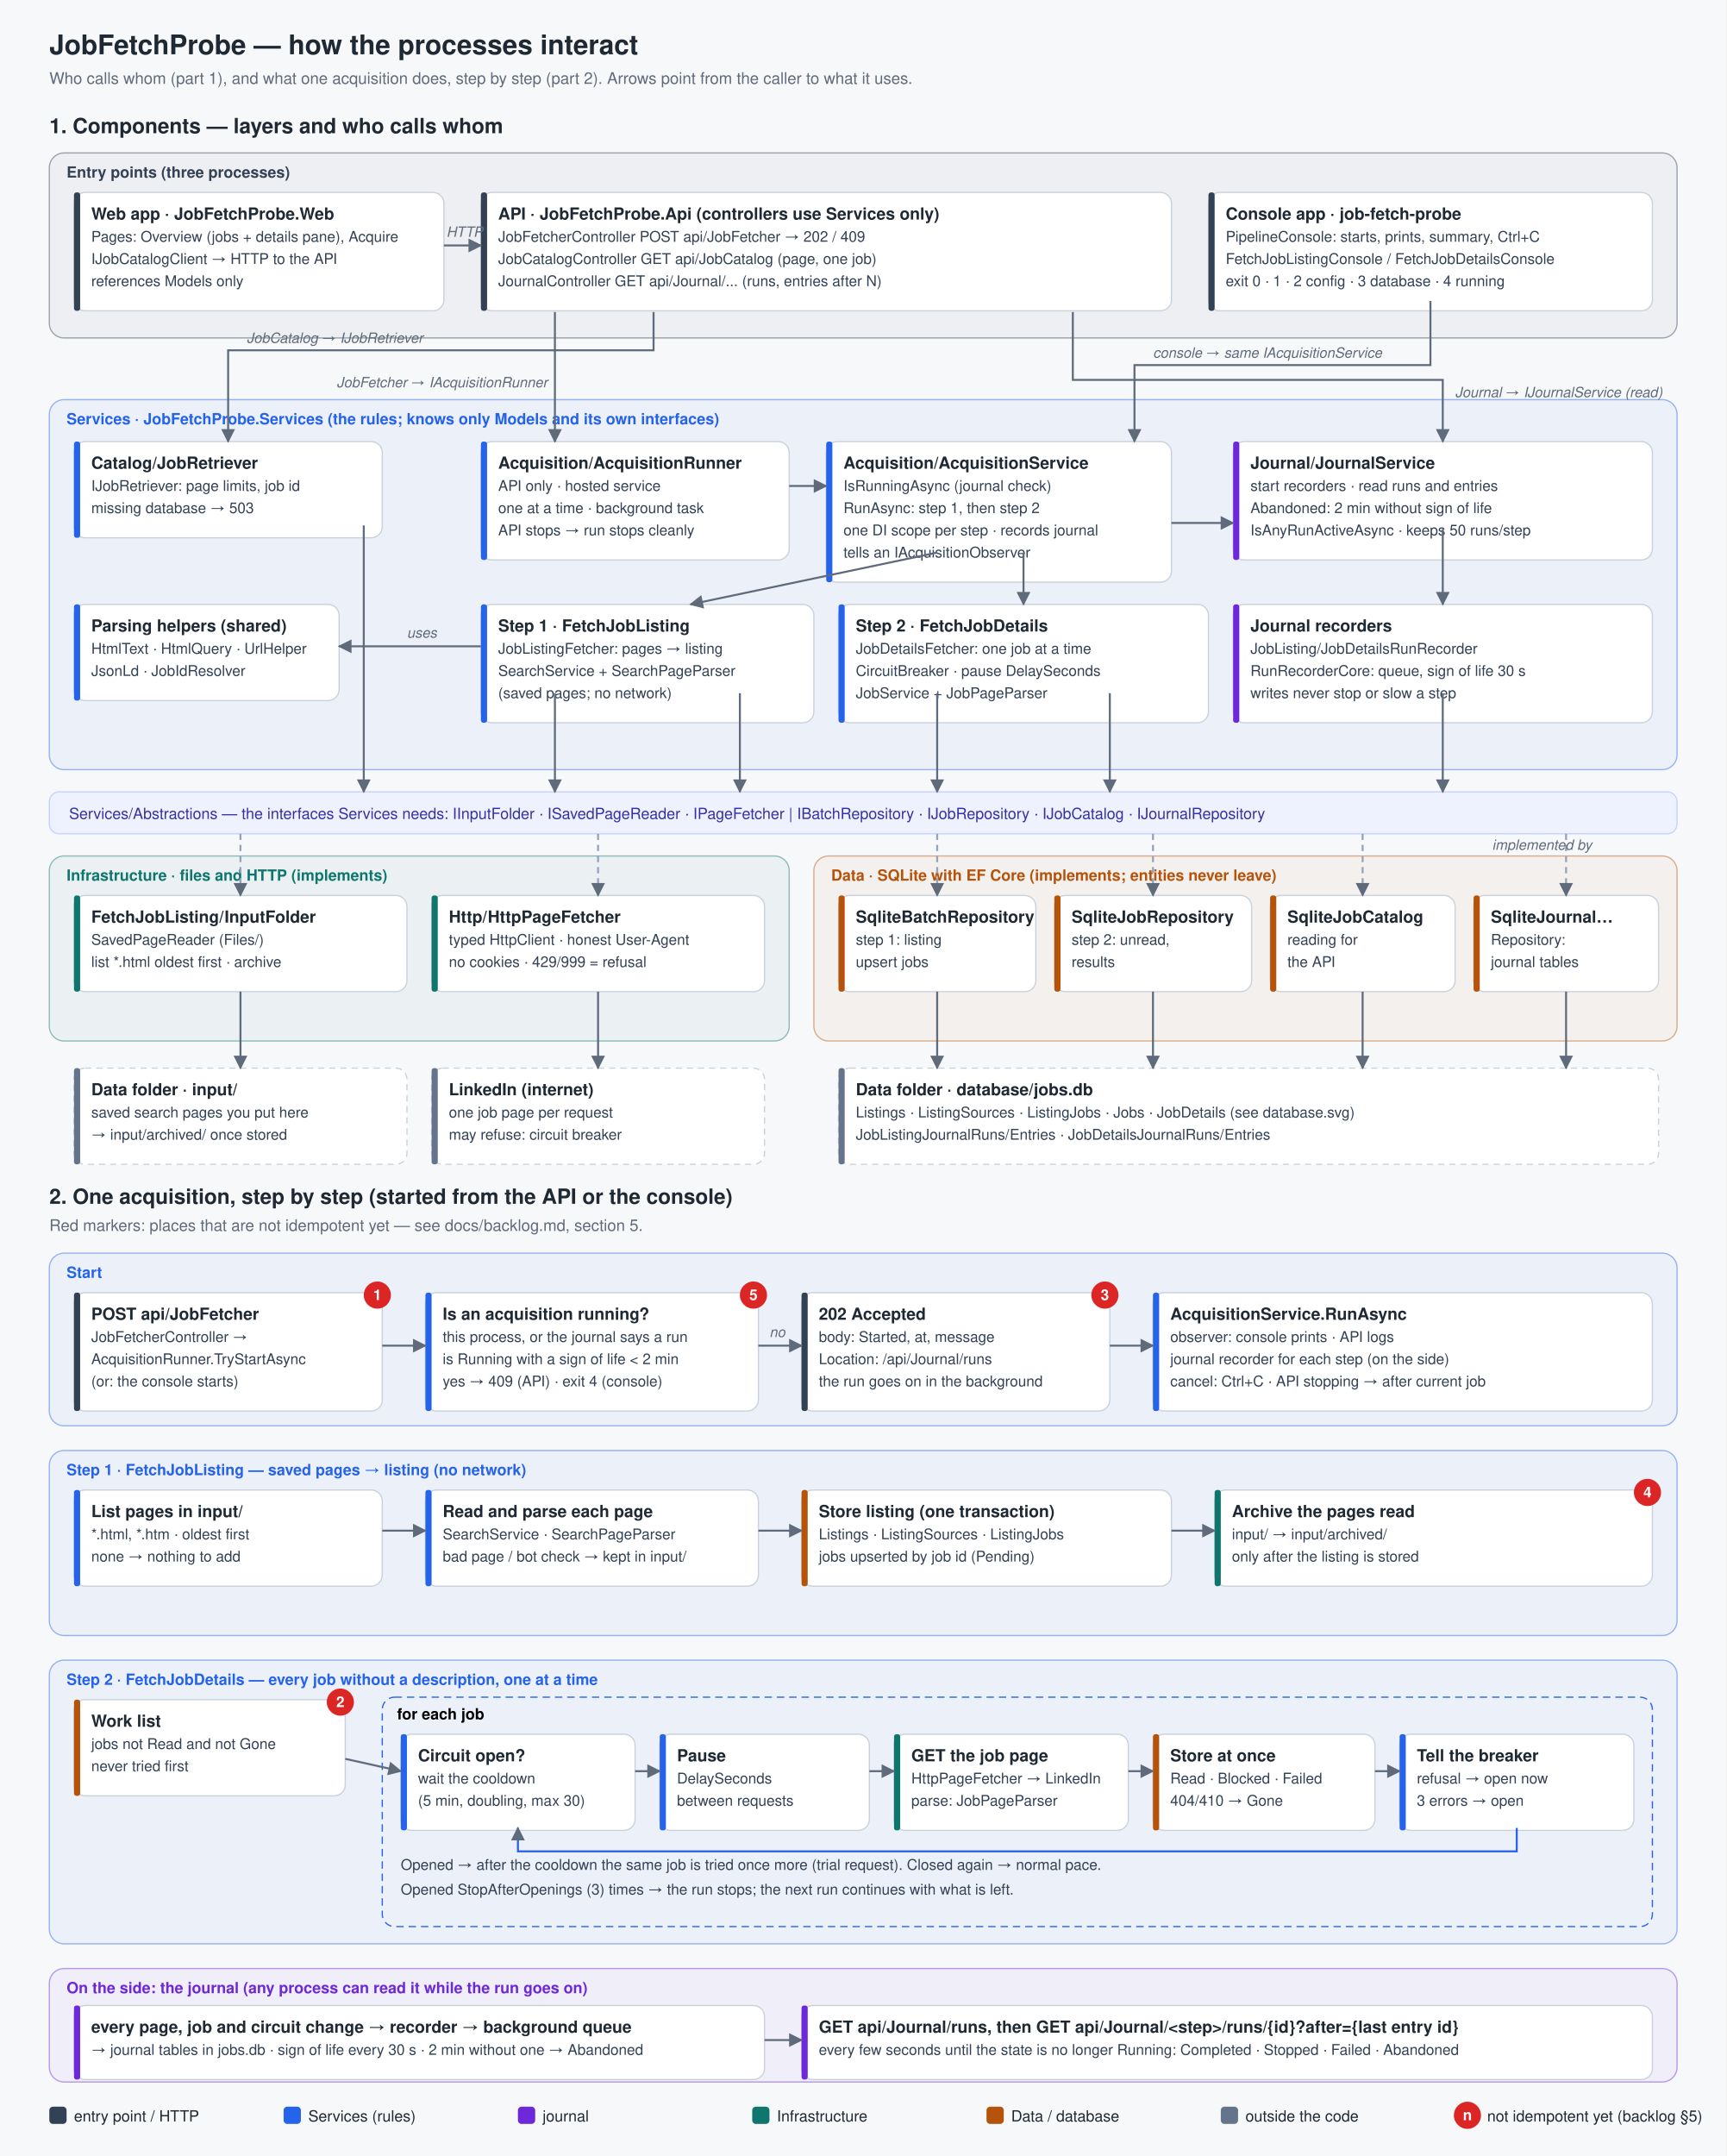
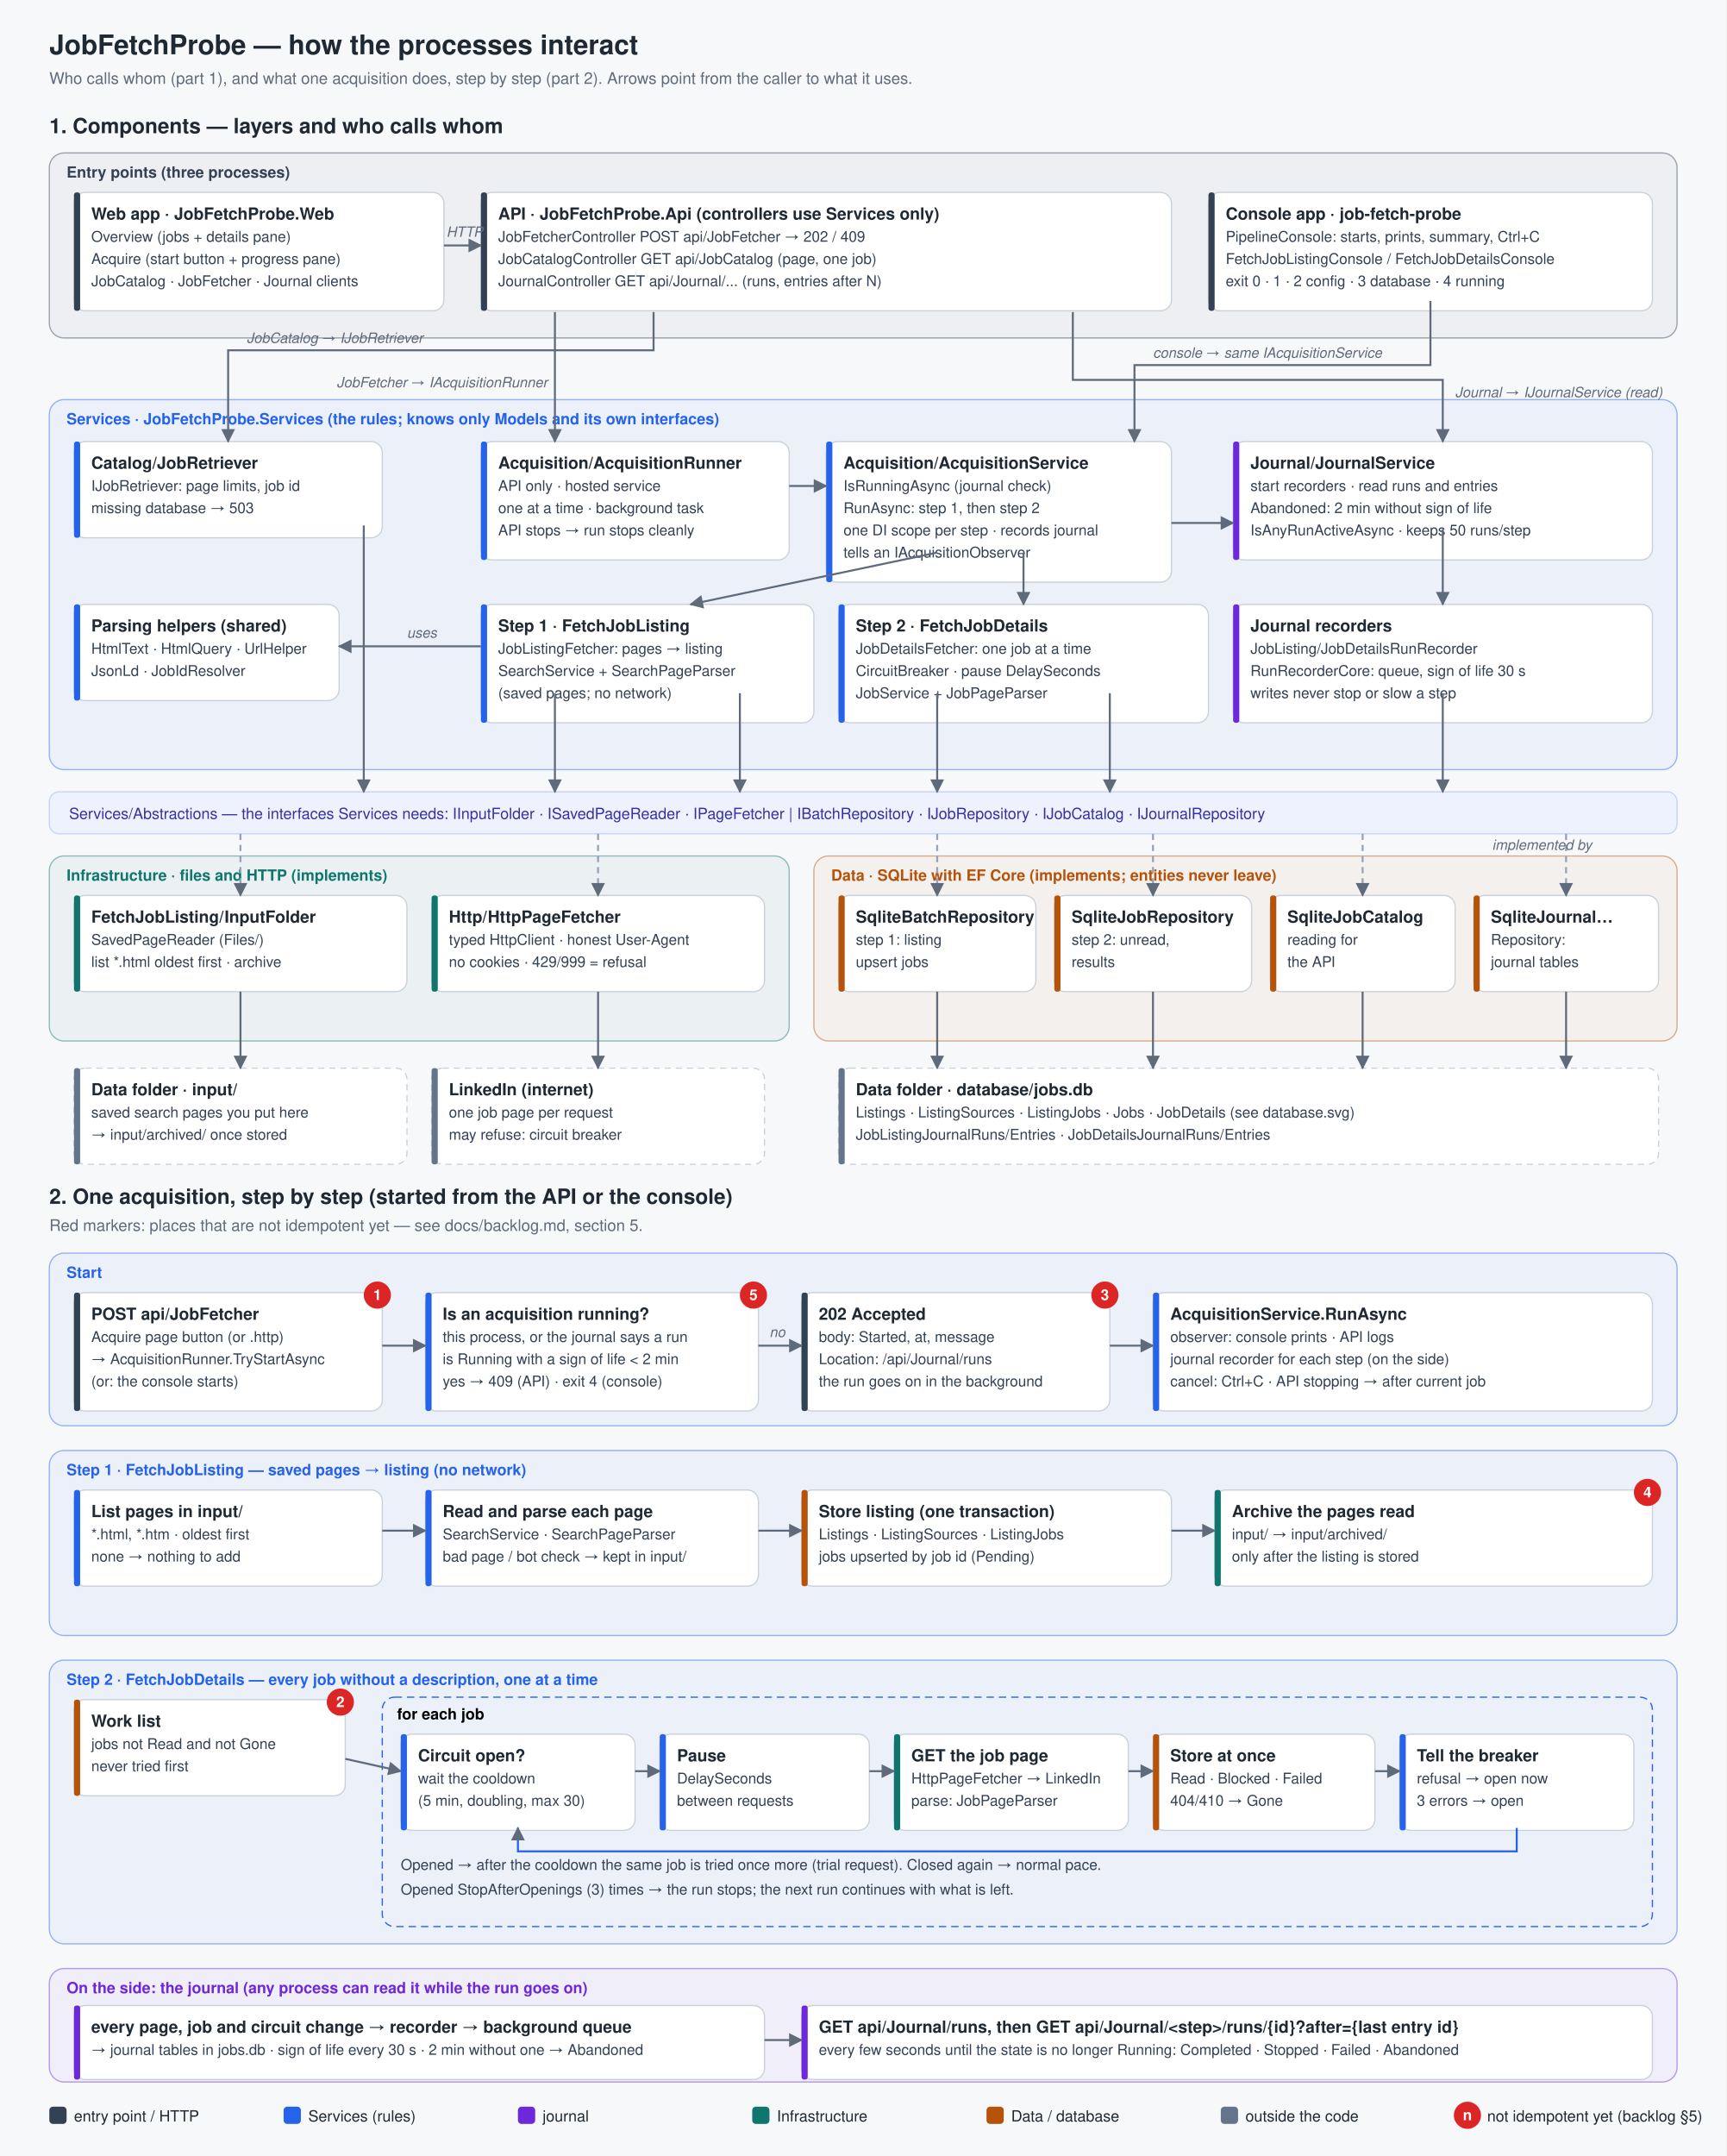
<svg xmlns="http://www.w3.org/2000/svg" width="1400" height="1748" viewBox="0 0 1400 1748" font-family="Segoe UI, -apple-system, Helvetica, Arial, sans-serif">
  <defs>
    <marker id="ah" viewBox="0 0 10 10" refX="9" refY="5" markerWidth="7" markerHeight="7" orient="auto-start-reverse">
      <path d="M0 0L10 5L0 10z" fill="#5f6b7a" />
    </marker>
  </defs>
  <style>
.title{font-size:22px;font-weight:600;fill:#1f2933} .sub{font-size:13px;fill:#5f6b7a} .h2{font-size:17px;font-weight:600;fill:#1f2933}
.fl{font-size:12.5px;font-weight:600} .bt{font-size:13.5px;font-weight:600;fill:#1f2933} .bs{font-size:12px;fill:#5f6b7a}
.bl{font-size:12px;fill:#334155} .al{font-size:11.5px;fill:#5f6b7a;font-style:italic} .band{font-size:12.5px;fill:#3730a3}
.mk{font-size:12px;font-weight:700;fill:#fff} .lg{font-size:12.5px;fill:#1f2933} .t{font-size:12px;fill:#1f2933}
</style>
  <rect width="1400" height="1748" fill="#f7f8fa" />
  <text x="40" y="44" class="title" text-anchor="start">JobFetchProbe — how the processes interact</text>
  <text x="40" y="68" class="sub" text-anchor="start">Who calls whom (part 1), and what one acquisition does, step by step (part 2). Arrows point from the caller to what it uses.</text>
  <text x="40" y="108" class="h2" text-anchor="start">1. Components — layers and who calls whom</text>
  <rect x="40" y="124" width="1320" height="150" rx="12" fill="#334155" fill-opacity="0.05" stroke="#334155" stroke-opacity="0.45" />
  <text x="54" y="144" class="fl" fill="#334155" text-anchor="start">Entry points (three processes)</text>
  <rect x="60" y="156" width="300" height="96" rx="9" fill="#ffffff" stroke="#c9d1db" />
  <rect x="60" y="156" width="5" height="96" rx="2" fill="#334155" />
  <text x="74" y="178" class="bt" text-anchor="start">Web app · JobFetchProbe.Web</text>
-   <text x="74" y="196" class="bl" text-anchor="start">Pages: Overview (jobs + details pane), Acquire</text>
-   <text x="74" y="214" class="bl" text-anchor="start">IJobCatalogClient → HTTP to the API</text>
-   <text x="74" y="232" class="bl" text-anchor="start">references Models only</text>
+   <text x="74" y="196" class="bl" text-anchor="start">Overview (jobs + details pane)</text>
+   <text x="74" y="214" class="bl" text-anchor="start">Acquire (start button + progress pane)</text>
+   <text x="74" y="232" class="bl" text-anchor="start">JobCatalog · JobFetcher · Journal clients</text>
  <rect x="390" y="156" width="560" height="96" rx="9" fill="#ffffff" stroke="#c9d1db" />
  <rect x="390" y="156" width="5" height="96" rx="2" fill="#334155" />
  <text x="404" y="178" class="bt" text-anchor="start">API · JobFetchProbe.Api (controllers use Services only)</text>
  <text x="404" y="196" class="bl" text-anchor="start">JobFetcherController   POST api/JobFetcher → 202 / 409</text>
  <text x="404" y="214" class="bl" text-anchor="start">JobCatalogController   GET api/JobCatalog (page, one job)</text>
  <text x="404" y="232" class="bl" text-anchor="start">JournalController      GET api/Journal/... (runs, entries after N)</text>
  <rect x="980" y="156" width="360" height="96" rx="9" fill="#ffffff" stroke="#c9d1db" />
  <rect x="980" y="156" width="5" height="96" rx="2" fill="#334155" />
  <text x="994" y="178" class="bt" text-anchor="start">Console app · job-fetch-probe</text>
  <text x="994" y="196" class="bl" text-anchor="start">PipelineConsole: starts, prints, summary, Ctrl+C</text>
  <text x="994" y="214" class="bl" text-anchor="start">FetchJobListingConsole / FetchJobDetailsConsole</text>
  <text x="994" y="232" class="bl" text-anchor="start">exit 0 · 1 · 2 config · 3 database · 4 running</text>
  <rect x="40" y="324" width="1320" height="300" rx="12" fill="#2563eb" fill-opacity="0.05" stroke="#2563eb" stroke-opacity="0.45" />
  <text x="54" y="344" class="fl" fill="#2563eb" text-anchor="start">Services · JobFetchProbe.Services (the rules; knows only Models and its own interfaces)</text>
  <rect x="60" y="358" width="250" height="78" rx="9" fill="#ffffff" stroke="#c9d1db" />
  <rect x="60" y="358" width="5" height="78" rx="2" fill="#2563eb" />
  <text x="74" y="380" class="bt" text-anchor="start">Catalog/JobRetriever</text>
  <text x="74" y="398" class="bl" text-anchor="start">IJobRetriever: page limits, job id</text>
  <text x="74" y="416" class="bl" text-anchor="start">missing database → 503</text>
  <rect x="390" y="358" width="250" height="96" rx="9" fill="#ffffff" stroke="#c9d1db" />
  <rect x="390" y="358" width="5" height="96" rx="2" fill="#2563eb" />
  <text x="404" y="380" class="bt" text-anchor="start">Acquisition/AcquisitionRunner</text>
  <text x="404" y="398" class="bl" text-anchor="start">API only · hosted service</text>
  <text x="404" y="416" class="bl" text-anchor="start">one at a time · background task</text>
  <text x="404" y="434" class="bl" text-anchor="start">API stops → run stops cleanly</text>
  <rect x="670" y="358" width="280" height="114" rx="9" fill="#ffffff" stroke="#c9d1db" />
  <rect x="670" y="358" width="5" height="114" rx="2" fill="#2563eb" />
  <text x="684" y="380" class="bt" text-anchor="start">Acquisition/AcquisitionService</text>
  <text x="684" y="398" class="bl" text-anchor="start">IsRunningAsync (journal check)</text>
  <text x="684" y="416" class="bl" text-anchor="start">RunAsync: step 1, then step 2</text>
  <text x="684" y="434" class="bl" text-anchor="start">one DI scope per step · records journal</text>
  <text x="684" y="452" class="bl" text-anchor="start">tells an IAcquisitionObserver</text>
  <rect x="1000" y="358" width="340" height="96" rx="9" fill="#ffffff" stroke="#c9d1db" />
  <rect x="1000" y="358" width="5" height="96" rx="2" fill="#6d28d9" />
  <text x="1014" y="380" class="bt" text-anchor="start">Journal/JournalService</text>
  <text x="1014" y="398" class="bl" text-anchor="start">start recorders · read runs and entries</text>
  <text x="1014" y="416" class="bl" text-anchor="start">Abandoned: 2 min without sign of life</text>
  <text x="1014" y="434" class="bl" text-anchor="start">IsAnyRunActiveAsync · keeps 50 runs/step</text>
  <rect x="390" y="490" width="270" height="96" rx="9" fill="#ffffff" stroke="#c9d1db" />
  <rect x="390" y="490" width="5" height="96" rx="2" fill="#2563eb" />
  <text x="404" y="512" class="bt" text-anchor="start">Step 1 · FetchJobListing</text>
  <text x="404" y="530" class="bl" text-anchor="start">JobListingFetcher: pages → listing</text>
  <text x="404" y="548" class="bl" text-anchor="start">SearchService + SearchPageParser</text>
  <text x="404" y="566" class="bl" text-anchor="start">(saved pages; no network)</text>
  <rect x="680" y="490" width="300" height="96" rx="9" fill="#ffffff" stroke="#c9d1db" />
  <rect x="680" y="490" width="5" height="96" rx="2" fill="#2563eb" />
  <text x="694" y="512" class="bt" text-anchor="start">Step 2 · FetchJobDetails</text>
  <text x="694" y="530" class="bl" text-anchor="start">JobDetailsFetcher: one job at a time</text>
  <text x="694" y="548" class="bl" text-anchor="start">CircuitBreaker · pause DelaySeconds</text>
  <text x="694" y="566" class="bl" text-anchor="start">JobService + JobPageParser</text>
  <rect x="1000" y="490" width="340" height="96" rx="9" fill="#ffffff" stroke="#c9d1db" />
  <rect x="1000" y="490" width="5" height="96" rx="2" fill="#6d28d9" />
  <text x="1014" y="512" class="bt" text-anchor="start">Journal recorders</text>
  <text x="1014" y="530" class="bl" text-anchor="start">JobListing/JobDetailsRunRecorder</text>
  <text x="1014" y="548" class="bl" text-anchor="start">RunRecorderCore: queue, sign of life 30 s</text>
  <text x="1014" y="566" class="bl" text-anchor="start">writes never stop or slow a step</text>
  <rect x="60" y="490" width="215" height="78" rx="9" fill="#ffffff" stroke="#c9d1db" />
  <rect x="60" y="490" width="5" height="78" rx="2" fill="#2563eb" />
  <text x="74" y="512" class="bt" text-anchor="start">Parsing helpers (shared)</text>
  <text x="74" y="530" class="bl" text-anchor="start">HtmlText · HtmlQuery · UrlHelper</text>
  <text x="74" y="548" class="bl" text-anchor="start">JsonLd · JobIdResolver</text>
  <rect x="40" y="642" width="1320" height="34" rx="8" fill="#eef2ff" stroke="#c7d2fe" />
  <text x="56" y="664" class="band" text-anchor="start">Services/Abstractions — the interfaces Services needs:  IInputFolder · ISavedPageReader · IPageFetcher  |  IBatchRepository · IJobRepository · IJobCatalog · IJournalRepository</text>
  <rect x="40" y="694" width="600" height="150" rx="12" fill="#0f766e" fill-opacity="0.05" stroke="#0f766e" stroke-opacity="0.45" />
  <text x="54" y="714" class="fl" fill="#0f766e" text-anchor="start">Infrastructure · files and HTTP (implements)</text>
  <rect x="60" y="726" width="270" height="78" rx="9" fill="#ffffff" stroke="#c9d1db" />
  <rect x="60" y="726" width="5" height="78" rx="2" fill="#0f766e" />
  <text x="74" y="748" class="bt" text-anchor="start">FetchJobListing/InputFolder</text>
  <text x="74" y="766" class="bl" text-anchor="start">SavedPageReader (Files/)</text>
  <text x="74" y="784" class="bl" text-anchor="start">list *.html oldest first · archive</text>
  <rect x="350" y="726" width="270" height="78" rx="9" fill="#ffffff" stroke="#c9d1db" />
  <rect x="350" y="726" width="5" height="78" rx="2" fill="#0f766e" />
  <text x="364" y="748" class="bt" text-anchor="start">Http/HttpPageFetcher</text>
  <text x="364" y="766" class="bl" text-anchor="start">typed HttpClient · honest User-Agent</text>
  <text x="364" y="784" class="bl" text-anchor="start">no cookies · 429/999 = refusal</text>
  <rect x="660" y="694" width="700" height="150" rx="12" fill="#b45309" fill-opacity="0.05" stroke="#b45309" stroke-opacity="0.45" />
  <text x="674" y="714" class="fl" fill="#b45309" text-anchor="start">Data · SQLite with EF Core (implements; entities never leave)</text>
  <rect x="680" y="726" width="160" height="78" rx="9" fill="#ffffff" stroke="#c9d1db" />
  <rect x="680" y="726" width="5" height="78" rx="2" fill="#b45309" />
  <text x="694" y="748" class="bt" text-anchor="start">SqliteBatchRepository</text>
  <text x="694" y="766" class="bl" text-anchor="start">step 1: listing</text>
  <text x="694" y="784" class="bl" text-anchor="start">upsert jobs</text>
  <rect x="855" y="726" width="160" height="78" rx="9" fill="#ffffff" stroke="#c9d1db" />
  <rect x="855" y="726" width="5" height="78" rx="2" fill="#b45309" />
  <text x="869" y="748" class="bt" text-anchor="start">SqliteJobRepository</text>
  <text x="869" y="766" class="bl" text-anchor="start">step 2: unread,</text>
  <text x="869" y="784" class="bl" text-anchor="start">results</text>
  <rect x="1030" y="726" width="150" height="78" rx="9" fill="#ffffff" stroke="#c9d1db" />
  <rect x="1030" y="726" width="5" height="78" rx="2" fill="#b45309" />
  <text x="1044" y="748" class="bt" text-anchor="start">SqliteJobCatalog</text>
  <text x="1044" y="766" class="bl" text-anchor="start">reading for</text>
  <text x="1044" y="784" class="bl" text-anchor="start">the API</text>
  <rect x="1195" y="726" width="150" height="78" rx="9" fill="#ffffff" stroke="#c9d1db" />
  <rect x="1195" y="726" width="5" height="78" rx="2" fill="#b45309" />
  <text x="1209" y="748" class="bt" text-anchor="start">SqliteJournal…</text>
  <text x="1209" y="766" class="bl" text-anchor="start">Repository:</text>
  <text x="1209" y="784" class="bl" text-anchor="start">journal tables</text>
  <rect x="60" y="866" width="270" height="78" rx="9" fill="#ffffff" stroke="#c9d1db" stroke-dasharray="5 4" />
  <rect x="60" y="866" width="5" height="78" rx="2" fill="#64748b" />
  <text x="74" y="888" class="bt" text-anchor="start">Data folder · input/</text>
  <text x="74" y="906" class="bl" text-anchor="start">saved search pages you put here</text>
  <text x="74" y="924" class="bl" text-anchor="start">→ input/archived/ once stored</text>
  <rect x="350" y="866" width="270" height="78" rx="9" fill="#ffffff" stroke="#c9d1db" stroke-dasharray="5 4" />
  <rect x="350" y="866" width="5" height="78" rx="2" fill="#64748b" />
  <text x="364" y="888" class="bt" text-anchor="start">LinkedIn (internet)</text>
  <text x="364" y="906" class="bl" text-anchor="start">one job page per request</text>
  <text x="364" y="924" class="bl" text-anchor="start">may refuse: circuit breaker</text>
  <rect x="680" y="866" width="665" height="78" rx="9" fill="#ffffff" stroke="#c9d1db" stroke-dasharray="5 4" />
  <rect x="680" y="866" width="5" height="78" rx="2" fill="#64748b" />
  <text x="694" y="888" class="bt" text-anchor="start">Data folder · database/jobs.db</text>
  <text x="694" y="906" class="bl" text-anchor="start">Listings · ListingSources · ListingJobs · Jobs · JobDetails   (see database.svg)</text>
  <text x="694" y="924" class="bl" text-anchor="start">JobListingJournalRuns/Entries · JobDetailsJournalRuns/Entries</text>
  <path d="M360 199 L390 199" fill="none" stroke="#5f6b7a" stroke-width="1.6" marker-end="url(#ah)" />
  <text x="362" y="192" class="al" text-anchor="start">HTTP</text>
  <path d="M530 253 L530 284 L185 284 L185 358" fill="none" stroke="#5f6b7a" stroke-width="1.6" marker-end="url(#ah)" />
  <text x="200" y="278" class="al" text-anchor="start">JobCatalog → IJobRetriever</text>
  <path d="M450 253 L450 358" fill="none" stroke="#5f6b7a" stroke-width="1.6" marker-end="url(#ah)" />
  <text x="444" y="314" class="al" text-anchor="end">JobFetcher → IAcquisitionRunner</text>
  <path d="M870 253 L870 308 L1170 308 L1170 358" fill="none" stroke="#5f6b7a" stroke-width="1.6" marker-end="url(#ah)" />
  <text x="1180" y="322" class="al" text-anchor="start">Journal → IJournalService (read)</text>
  <path d="M1160 244 L1160 296 L920 296 L920 358" fill="none" stroke="#5f6b7a" stroke-width="1.6" marker-end="url(#ah)" />
  <text x="935" y="290" class="al" text-anchor="start">console → same IAcquisitionService</text>
  <path d="M640 394 L670 394" fill="none" stroke="#5f6b7a" stroke-width="1.6" marker-end="url(#ah)" />
  <path d="M760 448 L560 490" fill="none" stroke="#5f6b7a" stroke-width="1.6" marker-end="url(#ah)" />
  <path d="M830 448 L830 490" fill="none" stroke="#5f6b7a" stroke-width="1.6" marker-end="url(#ah)" />
  <path d="M950 424 L1000 424" fill="none" stroke="#5f6b7a" stroke-width="1.6" marker-end="url(#ah)" />
  <path d="M1170 429 L1170 490" fill="none" stroke="#5f6b7a" stroke-width="1.6" marker-end="url(#ah)" />
  <path d="M390 524 L275 524" fill="none" stroke="#5f6b7a" stroke-width="1.6" marker-end="url(#ah)" />
  <text x="330" y="517" class="al" text-anchor="start">uses</text>
  <path d="M450 562 L450 642" fill="none" stroke="#5f6b7a" stroke-width="1.6" marker-end="url(#ah)" />
  <path d="M600 562 L600 642" fill="none" stroke="#5f6b7a" stroke-width="1.6" marker-end="url(#ah)" />
  <path d="M760 562 L760 642" fill="none" stroke="#5f6b7a" stroke-width="1.6" marker-end="url(#ah)" />
  <path d="M900 562 L900 642" fill="none" stroke="#5f6b7a" stroke-width="1.6" marker-end="url(#ah)" />
  <path d="M295 426 L295 642" fill="none" stroke="#5f6b7a" stroke-width="1.6" marker-end="url(#ah)" />
  <path d="M1170 562 L1170 642" fill="none" stroke="#5f6b7a" stroke-width="1.6" marker-end="url(#ah)" />
  <path d="M195 676 L195 726" fill="none" stroke="#94a3b8" stroke-width="1.6" stroke-dasharray="5 4" marker-end="url(#ah)" />
  <path d="M485 676 L485 726" fill="none" stroke="#94a3b8" stroke-width="1.6" stroke-dasharray="5 4" marker-end="url(#ah)" />
  <path d="M760 676 L760 726" fill="none" stroke="#94a3b8" stroke-width="1.6" stroke-dasharray="5 4" marker-end="url(#ah)" />
  <path d="M935 676 L935 726" fill="none" stroke="#94a3b8" stroke-width="1.6" stroke-dasharray="5 4" marker-end="url(#ah)" />
  <path d="M1105 676 L1105 726" fill="none" stroke="#94a3b8" stroke-width="1.6" stroke-dasharray="5 4" marker-end="url(#ah)" />
  <path d="M1270 676 L1270 726" fill="none" stroke="#94a3b8" stroke-width="1.6" stroke-dasharray="5 4" marker-end="url(#ah)" />
  <text x="1210" y="689" class="al" text-anchor="start">implemented by</text>
  <path d="M195 804 L195 866" fill="none" stroke="#5f6b7a" stroke-width="1.6" marker-end="url(#ah)" />
  <path d="M485 804 L485 866" fill="none" stroke="#5f6b7a" stroke-width="1.6" marker-end="url(#ah)" />
  <path d="M760 804 L760 866" fill="none" stroke="#5f6b7a" stroke-width="1.6" marker-end="url(#ah)" />
  <path d="M935 804 L935 866" fill="none" stroke="#5f6b7a" stroke-width="1.6" marker-end="url(#ah)" />
  <path d="M1105 804 L1105 866" fill="none" stroke="#5f6b7a" stroke-width="1.6" marker-end="url(#ah)" />
  <path d="M1270 804 L1270 866" fill="none" stroke="#5f6b7a" stroke-width="1.6" marker-end="url(#ah)" />
  <text x="40" y="976" class="h2" text-anchor="start">2. One acquisition, step by step (started from the API or the console)</text>
  <text x="40" y="998" class="sub" text-anchor="start">Red markers: places that are not idempotent yet — see docs/backlog.md, section 5.</text>
  <rect x="40" y="1016" width="1320" height="140" rx="12" fill="#2563eb" fill-opacity="0.05" stroke="#2563eb" stroke-opacity="0.45" />
  <text x="54" y="1036" class="fl" fill="#2563eb" text-anchor="start">Start</text>
  <rect x="60" y="1048" width="250" height="96" rx="9" fill="#ffffff" stroke="#c9d1db" />
  <rect x="60" y="1048" width="5" height="96" rx="2" fill="#334155" />
  <text x="74" y="1070" class="bt" text-anchor="start">POST api/JobFetcher</text>
-   <text x="74" y="1088" class="bl" text-anchor="start">JobFetcherController →</text>
-   <text x="74" y="1106" class="bl" text-anchor="start">AcquisitionRunner.TryStartAsync</text>
+   <text x="74" y="1088" class="bl" text-anchor="start">Acquire page button (or .http)</text>
+   <text x="74" y="1106" class="bl" text-anchor="start">→ AcquisitionRunner.TryStartAsync</text>
  <text x="74" y="1124" class="bl" text-anchor="start">(or: the console starts)</text>
  <rect x="345" y="1048" width="270" height="96" rx="9" fill="#ffffff" stroke="#c9d1db" />
  <rect x="345" y="1048" width="5" height="96" rx="2" fill="#2563eb" />
  <text x="359" y="1070" class="bt" text-anchor="start">Is an acquisition running?</text>
  <text x="359" y="1088" class="bl" text-anchor="start">this process, or the journal says a run</text>
  <text x="359" y="1106" class="bl" text-anchor="start">is Running with a sign of life &lt; 2 min</text>
  <text x="359" y="1124" class="bl" text-anchor="start">yes → 409 (API) · exit 4 (console)</text>
  <rect x="650" y="1048" width="250" height="96" rx="9" fill="#ffffff" stroke="#c9d1db" />
  <rect x="650" y="1048" width="5" height="96" rx="2" fill="#334155" />
  <text x="664" y="1070" class="bt" text-anchor="start">202 Accepted</text>
  <text x="664" y="1088" class="bl" text-anchor="start">body: Started, at, message</text>
  <text x="664" y="1106" class="bl" text-anchor="start">Location: /api/Journal/runs</text>
  <text x="664" y="1124" class="bl" text-anchor="start">the run goes on in the background</text>
  <rect x="935" y="1048" width="405" height="96" rx="9" fill="#ffffff" stroke="#c9d1db" />
  <rect x="935" y="1048" width="5" height="96" rx="2" fill="#2563eb" />
  <text x="949" y="1070" class="bt" text-anchor="start">AcquisitionService.RunAsync</text>
  <text x="949" y="1088" class="bl" text-anchor="start">observer: console prints · API logs</text>
  <text x="949" y="1106" class="bl" text-anchor="start">journal recorder for each step (on the side)</text>
  <text x="949" y="1124" class="bl" text-anchor="start">cancel: Ctrl+C · API stopping → after current job</text>
  <path d="M310 1091 L345 1091" fill="none" stroke="#5f6b7a" stroke-width="1.6" marker-end="url(#ah)" />
  <path d="M615 1091 L650 1091" fill="none" stroke="#5f6b7a" stroke-width="1.6" marker-end="url(#ah)" />
  <text x="624" y="1084" class="al" text-anchor="start">no</text>
  <path d="M900 1091 L935 1091" fill="none" stroke="#5f6b7a" stroke-width="1.6" marker-end="url(#ah)" />
  <circle cx="306" cy="1050" r="11" fill="#dc2626" />
  <text x="306" y="1054" class="mk" text-anchor="middle">1</text>
  <circle cx="611" cy="1050" r="11" fill="#dc2626" />
  <text x="611" y="1054" class="mk" text-anchor="middle">5</text>
  <circle cx="896" cy="1050" r="11" fill="#dc2626" />
  <text x="896" y="1054" class="mk" text-anchor="middle">3</text>
  <rect x="40" y="1176" width="1320" height="150" rx="12" fill="#2563eb" fill-opacity="0.05" stroke="#2563eb" stroke-opacity="0.45" />
  <text x="54" y="1196" class="fl" fill="#2563eb" text-anchor="start">Step 1 · FetchJobListing — saved pages → listing (no network)</text>
  <rect x="60" y="1208" width="250" height="78" rx="9" fill="#ffffff" stroke="#c9d1db" />
  <rect x="60" y="1208" width="5" height="78" rx="2" fill="#2563eb" />
  <text x="74" y="1230" class="bt" text-anchor="start">List pages in input/</text>
  <text x="74" y="1248" class="bl" text-anchor="start">*.html, *.htm · oldest first</text>
  <text x="74" y="1266" class="bl" text-anchor="start">none → nothing to add</text>
  <rect x="345" y="1208" width="270" height="78" rx="9" fill="#ffffff" stroke="#c9d1db" />
  <rect x="345" y="1208" width="5" height="78" rx="2" fill="#2563eb" />
  <text x="359" y="1230" class="bt" text-anchor="start">Read and parse each page</text>
  <text x="359" y="1248" class="bl" text-anchor="start">SearchService · SearchPageParser</text>
  <text x="359" y="1266" class="bl" text-anchor="start">bad page / bot check → kept in input/</text>
  <rect x="650" y="1208" width="300" height="78" rx="9" fill="#ffffff" stroke="#c9d1db" />
  <rect x="650" y="1208" width="5" height="78" rx="2" fill="#b45309" />
  <text x="664" y="1230" class="bt" text-anchor="start">Store listing (one transaction)</text>
  <text x="664" y="1248" class="bl" text-anchor="start">Listings · ListingSources · ListingJobs</text>
  <text x="664" y="1266" class="bl" text-anchor="start">jobs upserted by job id (Pending)</text>
  <rect x="985" y="1208" width="355" height="78" rx="9" fill="#ffffff" stroke="#c9d1db" />
  <rect x="985" y="1208" width="5" height="78" rx="2" fill="#0f766e" />
  <text x="999" y="1230" class="bt" text-anchor="start">Archive the pages read</text>
  <text x="999" y="1248" class="bl" text-anchor="start">input/ → input/archived/</text>
  <text x="999" y="1266" class="bl" text-anchor="start">only after the listing is stored</text>
  <path d="M310 1241 L345 1241" fill="none" stroke="#5f6b7a" stroke-width="1.6" marker-end="url(#ah)" />
  <path d="M615 1241 L650 1241" fill="none" stroke="#5f6b7a" stroke-width="1.6" marker-end="url(#ah)" />
  <path d="M950 1241 L985 1241" fill="none" stroke="#5f6b7a" stroke-width="1.6" marker-end="url(#ah)" />
  <circle cx="1336" cy="1210" r="11" fill="#dc2626" />
  <text x="1336" y="1214" class="mk" text-anchor="middle">4</text>
  <rect x="40" y="1346" width="1320" height="230" rx="12" fill="#2563eb" fill-opacity="0.05" stroke="#2563eb" stroke-opacity="0.45" />
  <text x="54" y="1366" class="fl" fill="#2563eb" text-anchor="start">Step 2 · FetchJobDetails — every job without a description, one at a time</text>
  <rect x="60" y="1378" width="220" height="78" rx="9" fill="#ffffff" stroke="#c9d1db" />
  <rect x="60" y="1378" width="5" height="78" rx="2" fill="#b45309" />
  <text x="74" y="1400" class="bt" text-anchor="start">Work list</text>
  <text x="74" y="1418" class="bl" text-anchor="start">jobs not Read and not Gone</text>
  <text x="74" y="1436" class="bl" text-anchor="start">never tried first</text>
  <circle cx="276" cy="1380" r="11" fill="#dc2626" />
  <text x="276" y="1384" class="mk" text-anchor="middle">2</text>
  <rect x="310" y="1376" width="1030" height="186" rx="10" fill="none" stroke="#2563eb" stroke-dasharray="6 4" />
  <text x="322" y="1394" class="fl" text-anchor="start">for each job</text>
  <rect x="325" y="1406" width="190" height="78" rx="9" fill="#ffffff" stroke="#c9d1db" />
  <rect x="325" y="1406" width="5" height="78" rx="2" fill="#2563eb" />
  <text x="339" y="1428" class="bt" text-anchor="start">Circuit open?</text>
  <text x="339" y="1446" class="bl" text-anchor="start">wait the cooldown</text>
  <text x="339" y="1464" class="bl" text-anchor="start">(5 min, doubling, max 30)</text>
  <rect x="535" y="1406" width="170" height="78" rx="9" fill="#ffffff" stroke="#c9d1db" />
  <rect x="535" y="1406" width="5" height="78" rx="2" fill="#2563eb" />
  <text x="549" y="1428" class="bt" text-anchor="start">Pause</text>
  <text x="549" y="1446" class="bl" text-anchor="start">DelaySeconds</text>
  <text x="549" y="1464" class="bl" text-anchor="start">between requests</text>
  <rect x="725" y="1406" width="190" height="78" rx="9" fill="#ffffff" stroke="#c9d1db" />
  <rect x="725" y="1406" width="5" height="78" rx="2" fill="#0f766e" />
  <text x="739" y="1428" class="bt" text-anchor="start">GET the job page</text>
  <text x="739" y="1446" class="bl" text-anchor="start">HttpPageFetcher → LinkedIn</text>
  <text x="739" y="1464" class="bl" text-anchor="start">parse: JobPageParser</text>
  <rect x="935" y="1406" width="180" height="78" rx="9" fill="#ffffff" stroke="#c9d1db" />
  <rect x="935" y="1406" width="5" height="78" rx="2" fill="#b45309" />
  <text x="949" y="1428" class="bt" text-anchor="start">Store at once</text>
  <text x="949" y="1446" class="bl" text-anchor="start">Read · Blocked · Failed</text>
  <text x="949" y="1464" class="bl" text-anchor="start">404/410 → Gone</text>
  <rect x="1135" y="1406" width="190" height="78" rx="9" fill="#ffffff" stroke="#c9d1db" />
  <rect x="1135" y="1406" width="5" height="78" rx="2" fill="#2563eb" />
  <text x="1149" y="1428" class="bt" text-anchor="start">Tell the breaker</text>
  <text x="1149" y="1446" class="bl" text-anchor="start">refusal → open now</text>
  <text x="1149" y="1464" class="bl" text-anchor="start">3 errors → open</text>
  <path d="M280 1426 L325 1436" fill="none" stroke="#5f6b7a" stroke-width="1.6" marker-end="url(#ah)" />
  <path d="M515 1436 L535 1436" fill="none" stroke="#5f6b7a" stroke-width="1.6" marker-end="url(#ah)" />
  <path d="M705 1436 L725 1436" fill="none" stroke="#5f6b7a" stroke-width="1.6" marker-end="url(#ah)" />
  <path d="M915 1436 L935 1436" fill="none" stroke="#5f6b7a" stroke-width="1.6" marker-end="url(#ah)" />
  <path d="M1115 1436 L1135 1436" fill="none" stroke="#5f6b7a" stroke-width="1.6" marker-end="url(#ah)" />
  <text x="325" y="1516" class="bl" text-anchor="start">Opened → after the cooldown the same job is tried once more (trial request). Closed again → normal pace.</text>
  <text x="325" y="1536" class="bl" text-anchor="start">Opened StopAfterOpenings (3) times → the run stops; the next run continues with what is left.</text>
  <path d="M1230 1482 L1230 1501 L420 1501 L420 1482" fill="none" stroke="#2563eb" stroke-width="1.6" marker-end="url(#ah)" />
  <rect x="40" y="1596" width="1320" height="92" rx="12" fill="#6d28d9" fill-opacity="0.05" stroke="#6d28d9" stroke-opacity="0.45" />
  <text x="54" y="1616" class="fl" fill="#6d28d9" text-anchor="start">On the side: the journal (any process can read it while the run goes on)</text>
  <rect x="60" y="1626" width="560" height="60" rx="9" fill="#ffffff" stroke="#c9d1db" />
  <rect x="60" y="1626" width="5" height="60" rx="2" fill="#6d28d9" />
  <text x="74" y="1648" class="bt" text-anchor="start">every page, job and circuit change → recorder → background queue</text>
  <text x="74" y="1666" class="bl" text-anchor="start">→ journal tables in jobs.db · sign of life every 30 s · 2 min without one → Abandoned</text>
  <rect x="650" y="1626" width="690" height="60" rx="9" fill="#ffffff" stroke="#c9d1db" />
  <rect x="650" y="1626" width="5" height="60" rx="2" fill="#6d28d9" />
  <text x="664" y="1648" class="bt" text-anchor="start">GET api/Journal/runs, then GET api/Journal/&lt;step&gt;/runs/{id}?after={last entry id}</text>
  <text x="664" y="1666" class="bl" text-anchor="start">every few seconds until the state is no longer Running: Completed · Stopped · Failed · Abandoned</text>
  <path d="M620 1654 L650 1654" fill="none" stroke="#5f6b7a" stroke-width="1.6" marker-end="url(#ah)" />
  <rect x="40" y="1708" width="14" height="14" rx="3" fill="#334155" />
  <text x="60" y="1720" class="lg" text-anchor="start">entry point / HTTP</text>
  <rect x="230" y="1708" width="14" height="14" rx="3" fill="#2563eb" />
  <text x="250" y="1720" class="lg" text-anchor="start">Services (rules)</text>
  <rect x="420" y="1708" width="14" height="14" rx="3" fill="#6d28d9" />
  <text x="440" y="1720" class="lg" text-anchor="start">journal</text>
  <rect x="610" y="1708" width="14" height="14" rx="3" fill="#0f766e" />
  <text x="630" y="1720" class="lg" text-anchor="start">Infrastructure</text>
  <rect x="800" y="1708" width="14" height="14" rx="3" fill="#b45309" />
  <text x="820" y="1720" class="lg" text-anchor="start">Data / database</text>
  <rect x="990" y="1708" width="14" height="14" rx="3" fill="#64748b" />
  <text x="1010" y="1720" class="lg" text-anchor="start">outside the code</text>
  <circle cx="1190" cy="1715" r="11" fill="#dc2626" />
  <text x="1190" y="1719" class="mk" text-anchor="middle">n</text>
  <text x="1206" y="1720" class="lg" text-anchor="start">not idempotent yet (backlog §5)</text>
</svg>
